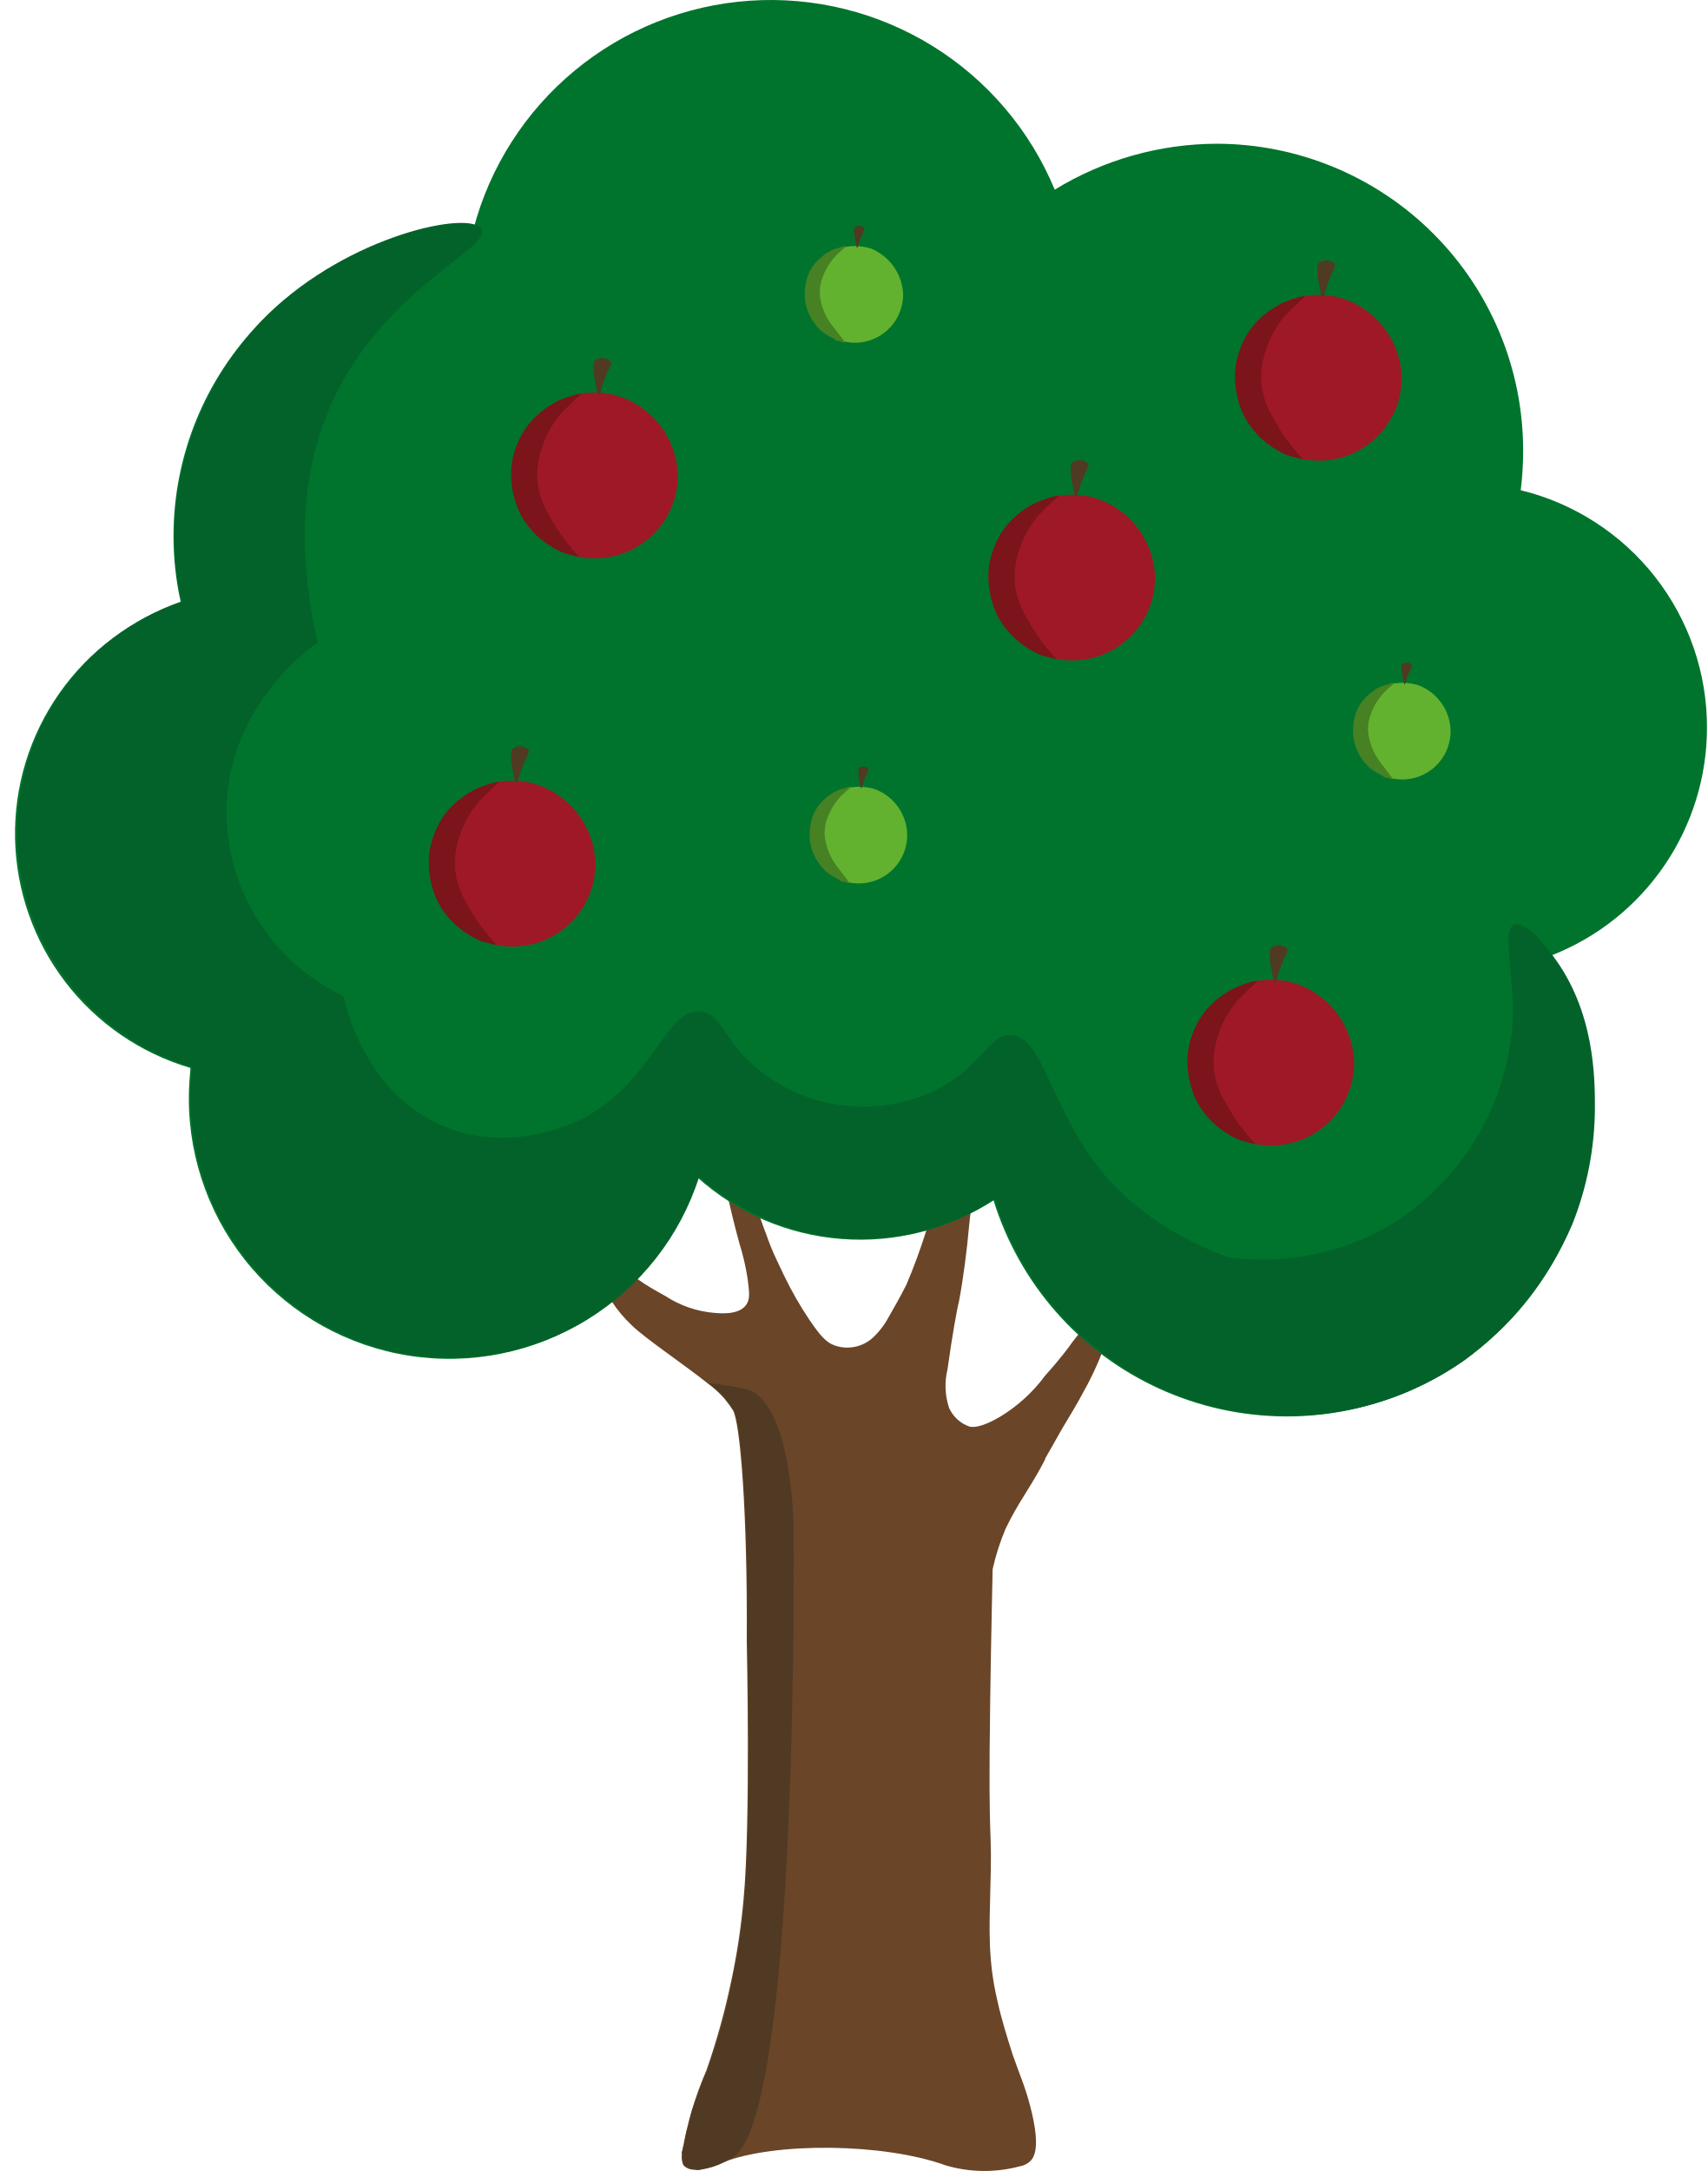
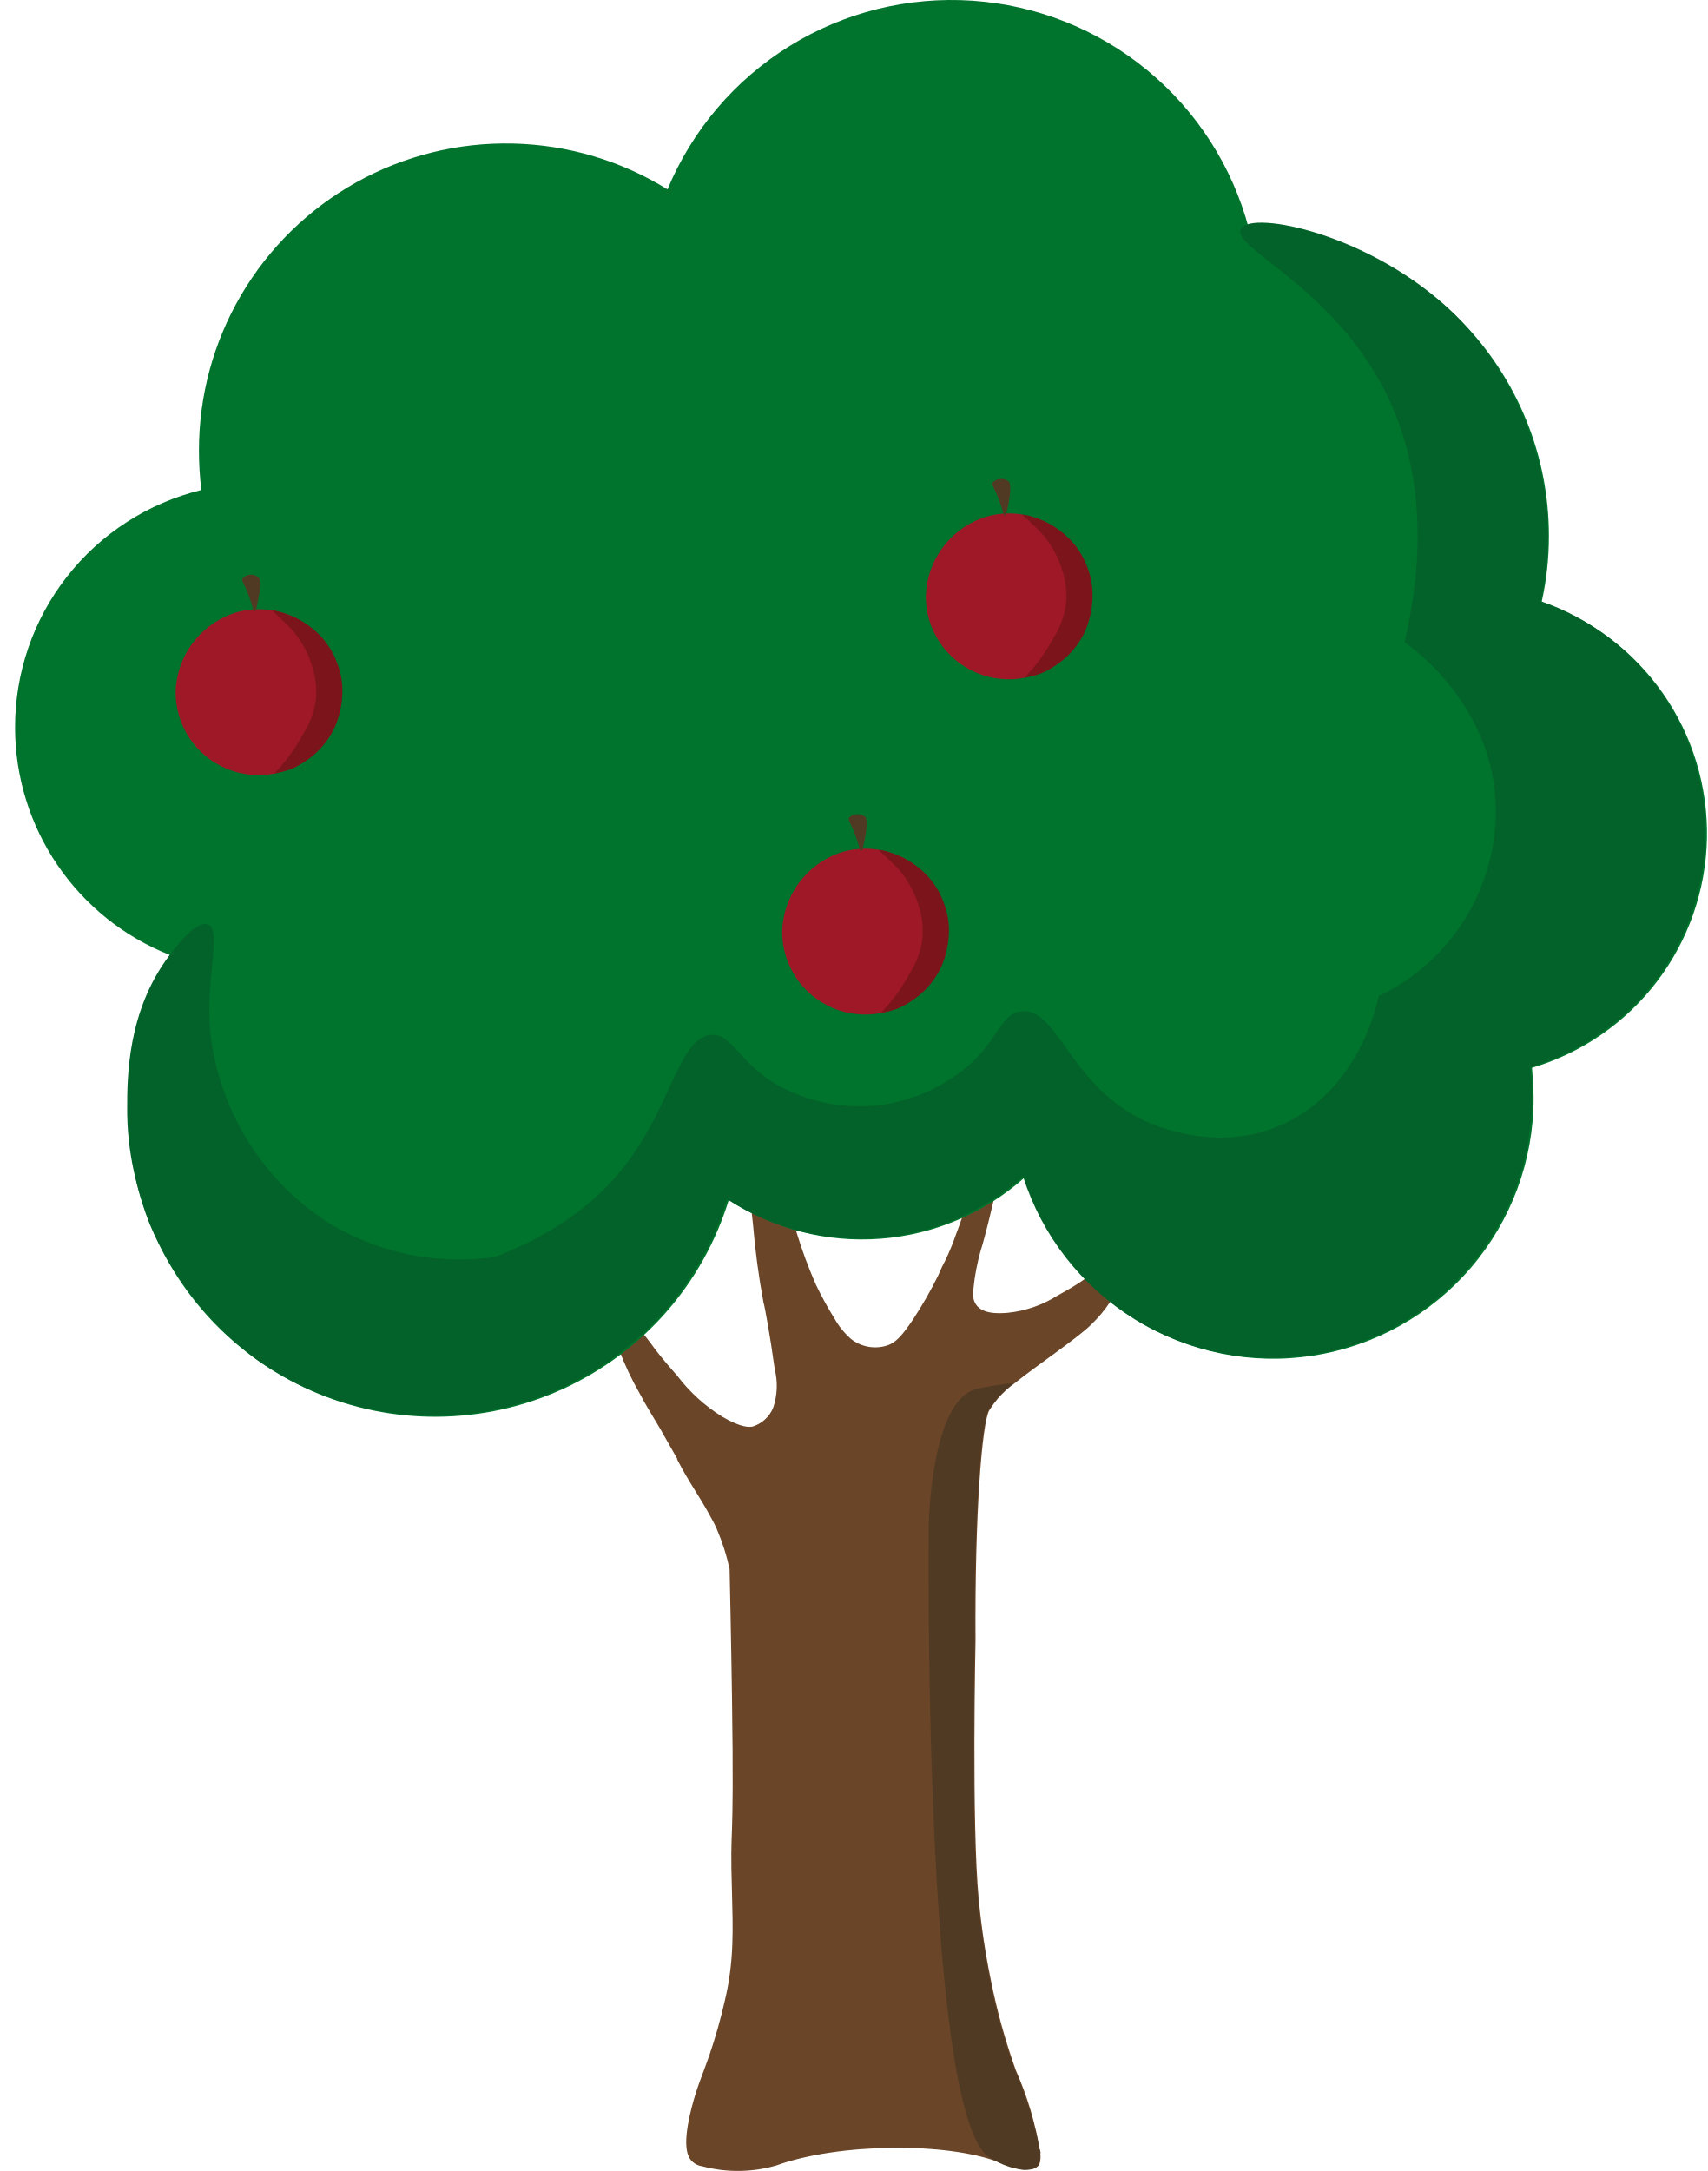
<svg xmlns="http://www.w3.org/2000/svg" width="107" height="136" viewBox="0 0 107 136" fill="none">
-   <path d="M42.742 134.793C43.039 133.038 43.547 131.326 44.257 129.694C44.902 127.846 45.425 125.958 45.823 124.041C46.178 122.375 46.431 120.69 46.581 118.993C47.035 114.248 46.782 102.841 46.782 102.79C46.833 94.865 46.379 89.161 45.924 88.354C45.755 88.089 45.57 87.837 45.368 87.596C45.051 87.239 44.695 86.917 44.307 86.637C42.994 85.577 40.368 83.811 39.559 83.003C38.639 82.132 37.93 81.061 37.489 79.873C36.579 77.552 36.832 74.977 37.084 74.927C37.337 74.876 37.337 77.148 38.852 79.066C39.559 79.974 40.317 80.429 41.681 81.186C42.603 81.79 43.663 82.155 44.762 82.246C45.368 82.296 46.48 82.347 46.833 81.59C46.985 81.287 46.934 80.832 46.833 80.075C46.718 79.34 46.55 78.615 46.328 77.905C46.328 77.905 46.025 76.845 45.621 75.078C45.32 73.634 45.167 72.162 45.166 70.687C45.116 68.163 45.318 65.487 45.57 65.487C45.722 65.487 45.772 66.598 46.227 69.728C46.681 73.059 46.833 73.867 47.136 74.826C47.439 75.785 47.944 77.198 47.995 77.299C48.183 77.849 48.402 78.389 48.651 78.914C48.803 79.217 48.955 79.57 49.106 79.873C49.576 80.853 50.116 81.798 50.722 82.7C51.379 83.659 51.733 84.063 52.238 84.265C52.634 84.415 53.062 84.456 53.48 84.385C53.897 84.314 54.288 84.133 54.612 83.861C55.017 83.5 55.358 83.073 55.622 82.599C56.026 81.892 56.43 81.186 56.784 80.479C57.238 79.419 57.642 78.309 57.996 77.198C58.218 76.522 58.386 75.83 58.501 75.129C58.551 74.725 58.653 74.27 58.804 72.554C59.006 70.283 58.956 69.879 59.158 69.778C59.562 69.627 60.37 70.838 60.774 72.201C60.976 72.908 61.077 73.715 60.723 76.693C60.572 78.359 60.37 79.974 60.067 81.59C59.966 81.943 59.663 83.609 59.36 85.779C59.165 86.58 59.2 87.42 59.461 88.202C59.582 88.471 59.757 88.712 59.974 88.911C60.191 89.111 60.446 89.264 60.723 89.363C60.925 89.414 61.431 89.464 62.643 88.757C63.745 88.092 64.706 87.218 65.471 86.183C66.381 85.174 66.936 84.416 66.936 84.416C67.245 83.974 67.582 83.552 67.946 83.154C68.35 82.751 69.209 81.842 69.512 82.094C69.866 82.397 69.26 84.013 69.108 84.568C68.743 85.526 68.304 86.454 67.795 87.344C67.391 88.101 67.34 88.152 66.532 89.514C66.027 90.423 65.724 90.928 65.471 91.382V91.433C64.663 92.998 64.108 93.654 63.3 95.168L62.996 95.774C62.651 96.589 62.381 97.434 62.188 98.298C62.188 98.298 62.087 102.84 62.037 106.374C61.885 116.722 62.188 113.744 62.037 118.589C61.986 120.76 61.885 122.829 62.491 125.353C62.744 126.514 63.097 127.625 63.451 128.735C63.906 130.048 64.209 130.653 64.562 132.016C65.168 134.389 64.815 134.994 64.663 135.247C64.478 135.489 64.207 135.652 63.906 135.701C62.382 136.114 60.773 136.096 59.259 135.651C55.369 134.237 48.55 134.187 45.318 135.449C44.863 135.651 43.297 136.307 42.792 135.6C42.7 135.341 42.683 135.061 42.742 134.793V134.793Z" fill="#6A4527" />
-   <path d="M106.941 45.599C106.95 42.169 105.804 38.836 103.687 36.135C101.571 33.434 98.607 31.523 95.273 30.709C95.374 29.888 95.424 29.062 95.424 28.235C95.428 23.142 93.409 18.256 89.81 14.65C86.211 11.044 81.327 9.013 76.23 9.004C72.646 9.014 69.134 10.009 66.078 11.881C64.535 8.158 61.862 5.014 58.436 2.89C55.009 0.766 51.002 -0.229 46.98 0.044C42.957 0.318 39.122 1.845 36.015 4.413C32.907 6.98 30.684 10.457 29.66 14.354C24.635 14.473 19.856 16.551 16.345 20.145C12.834 23.739 10.868 28.563 10.87 33.586C10.868 34.978 11.021 36.366 11.325 37.725C8.245 38.772 5.579 40.772 3.713 43.434C1.846 46.097 0.877 49.284 0.944 52.535C1.012 55.785 2.113 58.929 4.088 61.512C6.063 64.095 8.81 65.982 11.931 66.901C11.88 67.507 11.83 68.163 11.83 68.819C11.831 72.71 13.225 76.472 15.758 79.427C18.292 82.381 21.799 84.333 25.646 84.93C29.494 85.527 33.428 84.73 36.739 82.683C40.05 80.635 42.519 77.473 43.702 73.766C46.206 76.007 49.379 77.36 52.73 77.615C56.082 77.871 59.424 77.014 62.239 75.179C63.039 77.767 64.377 80.157 66.166 82.193C67.954 84.228 70.153 85.862 72.618 86.989C75.083 88.116 77.759 88.709 80.469 88.73C83.18 88.751 85.864 88.2 88.347 87.111C90.829 86.023 93.053 84.423 94.873 82.416C96.693 80.409 98.069 78.04 98.909 75.464C99.749 72.888 100.034 70.165 99.747 67.471C99.46 64.778 98.607 62.175 97.243 59.834C100.1 58.705 102.551 56.744 104.28 54.206C106.009 51.668 106.936 48.67 106.941 45.599V45.599Z" fill="#00742C" />
-   <path d="M97.293 59.885C96.838 59.279 95.626 57.663 94.869 57.916C93.959 58.269 95.02 61.247 94.717 64.629C94.455 67.096 93.631 69.471 92.309 71.57C90.987 73.67 89.202 75.44 87.09 76.744C84.028 78.534 80.452 79.245 76.937 78.763C74.26 77.753 71.028 76.037 68.654 72.908C65.775 69.122 65.32 64.932 63.3 64.831C62.037 64.781 61.633 66.497 59.309 67.91C57.507 68.959 55.431 69.443 53.351 69.299C51.271 69.155 49.282 68.39 47.641 67.103C45.318 65.286 45.318 63.569 43.954 63.367C41.681 63.065 40.974 67.759 36.479 70.081C36.075 70.283 32.034 72.302 27.892 70.586C22.79 68.516 21.628 62.863 21.527 62.408C19.425 61.408 17.633 59.856 16.343 57.918C15.053 55.98 14.314 53.729 14.204 51.404C13.9 44.388 19.608 40.451 19.911 40.249C18.85 35.656 18.446 29.952 21.073 24.651C24.407 17.938 30.821 15.515 30.165 14.354C29.508 13.143 21.881 14.707 16.779 19.705C13.088 23.369 10.984 28.336 10.92 33.535C10.919 34.928 11.071 36.316 11.375 37.675C8.31 38.74 5.662 40.749 3.811 43.413C1.961 46.077 1.003 49.259 1.076 52.501C1.149 55.743 2.249 58.879 4.217 61.457C6.186 64.036 8.922 65.924 12.031 66.85C11.981 67.456 11.931 68.112 11.931 68.769C11.932 72.659 13.325 76.422 15.859 79.376C18.393 82.33 21.9 84.282 25.747 84.879C29.595 85.477 33.529 84.68 36.84 82.632C40.151 80.585 42.62 77.422 43.803 73.715C46.306 75.956 49.48 77.309 52.831 77.565C56.183 77.82 59.525 76.964 62.34 75.129C63.229 78.025 64.791 80.669 66.899 82.846C69.007 85.024 71.6 86.672 74.466 87.656C77.333 88.641 80.392 88.934 83.394 88.511C86.395 88.088 89.254 86.962 91.737 85.224C94.713 83.034 97.05 80.089 98.505 76.693C99.426 74.38 99.906 71.915 99.92 69.425C99.92 67.557 99.92 63.367 97.293 59.885Z" fill="#03622A" />
-   <path d="M42.742 134.742C42.742 134.692 42.742 134.692 42.792 134.591C42.785 134.519 42.803 134.448 42.843 134.389C42.893 134.136 42.944 133.833 42.994 133.581C43.085 133.336 43.153 133.082 43.197 132.824C43.294 132.337 43.447 131.863 43.651 131.411C43.954 130.502 44.257 129.795 44.308 129.694C44.983 127.855 45.507 125.965 45.874 124.041C46.229 122.375 46.482 120.69 46.632 118.993C47.086 114.248 46.834 102.84 46.834 102.79C46.884 94.865 46.429 89.161 45.975 88.353C45.806 88.089 45.621 87.837 45.419 87.596C45.102 87.239 44.746 86.917 44.358 86.637H44.308C45.157 86.719 46.001 86.853 46.834 87.041C49.612 87.95 49.713 95.521 49.713 95.622C49.713 95.622 50.117 132.42 45.924 135.146C45.672 135.297 45.369 135.449 45.369 135.449C44.925 135.675 44.447 135.829 43.954 135.903C43.807 135.954 43.647 135.954 43.5 135.903C43.396 135.911 43.292 135.894 43.197 135.853C43.146 135.853 43.146 135.853 43.096 135.802C43.045 135.752 43.045 135.752 42.994 135.752C42.944 135.701 42.893 135.701 42.843 135.6C42.843 135.55 42.843 135.55 42.792 135.499C42.751 135.352 42.734 135.198 42.742 135.045V134.893C42.691 134.893 42.691 134.843 42.742 134.742Z" fill="#503A23" />
-   <path d="M56.835 52.313C56.835 52.912 56.657 53.498 56.324 53.995C55.991 54.494 55.517 54.882 54.964 55.111C54.41 55.34 53.8 55.4 53.212 55.283C52.624 55.166 52.084 54.878 51.661 54.455C51.237 54.031 50.948 53.491 50.831 52.904C50.714 52.316 50.774 51.707 51.004 51.154C51.233 50.6 51.621 50.127 52.12 49.795C52.618 49.462 53.204 49.284 53.804 49.284C54.146 49.285 54.486 49.336 54.814 49.436C55.403 49.655 55.911 50.047 56.272 50.561C56.632 51.075 56.829 51.685 56.835 52.313V52.313Z" fill="#62B22F" />
-   <path d="M53.198 55.342L53.046 55.291C52.996 55.291 52.945 55.241 52.895 55.241C52.828 55.242 52.762 55.23 52.701 55.204C52.64 55.178 52.585 55.139 52.541 55.089C52.254 54.951 51.983 54.782 51.733 54.584C51.442 54.309 51.203 53.984 51.026 53.625C50.819 53.201 50.715 52.734 50.722 52.263C50.723 51.92 50.774 51.58 50.874 51.253C51.028 50.783 51.307 50.364 51.682 50.041C51.936 49.81 52.226 49.623 52.541 49.486C52.693 49.436 52.895 49.385 53.046 49.335C53.124 49.294 53.211 49.276 53.299 49.284C53.349 49.335 52.895 49.587 52.49 50.092C52.205 50.437 51.983 50.83 51.834 51.253C51.681 51.655 51.629 52.088 51.682 52.515C51.757 52.975 51.911 53.419 52.137 53.827C52.642 54.635 53.248 55.241 53.198 55.342Z" fill="#468123" />
-   <path d="M53.803 48.123C53.846 48.085 53.895 48.056 53.949 48.038C54.003 48.02 54.06 48.013 54.117 48.018C54.174 48.022 54.229 48.039 54.28 48.066C54.33 48.092 54.374 48.129 54.41 48.174C54.46 48.275 54.309 48.426 54.157 48.83C54.005 49.234 54.005 49.385 53.955 49.385C53.904 49.385 53.854 49.032 53.803 48.729C53.762 48.529 53.762 48.323 53.803 48.123V48.123Z" fill="#503A23" />
-   <path d="M56.582 18.443C56.582 19.042 56.404 19.627 56.072 20.125C55.739 20.623 55.265 21.012 54.711 21.241C54.157 21.47 53.548 21.53 52.96 21.413C52.372 21.296 51.832 21.008 51.408 20.584C50.984 20.161 50.696 19.621 50.579 19.034C50.462 18.446 50.522 17.837 50.751 17.284C50.98 16.73 51.369 16.257 51.867 15.925C52.366 15.592 52.952 15.414 53.551 15.414C53.894 15.415 54.234 15.466 54.562 15.566C55.139 15.802 55.636 16.198 55.994 16.708C56.352 17.218 56.556 17.82 56.582 18.443Z" fill="#62B22F" />
-   <path d="M52.895 21.471L52.743 21.421C52.693 21.421 52.642 21.37 52.592 21.37C52.526 21.372 52.459 21.36 52.398 21.334C52.337 21.308 52.283 21.268 52.238 21.219C51.951 21.081 51.68 20.912 51.43 20.714C51.139 20.439 50.9 20.114 50.723 19.755C50.516 19.331 50.412 18.864 50.42 18.392C50.42 18.05 50.472 17.71 50.571 17.383C50.725 16.913 51.004 16.494 51.38 16.171C51.633 15.94 51.923 15.753 52.238 15.616C52.39 15.566 52.592 15.515 52.743 15.465C52.821 15.424 52.909 15.406 52.996 15.414C53.047 15.465 52.592 15.717 52.188 16.222C51.902 16.567 51.68 16.96 51.531 17.383C51.379 17.785 51.327 18.218 51.38 18.645C51.455 19.105 51.608 19.549 51.834 19.957C52.339 20.765 52.996 21.37 52.895 21.471Z" fill="#468123" />
-   <path d="M53.551 14.253C53.593 14.215 53.643 14.186 53.697 14.168C53.751 14.15 53.808 14.143 53.865 14.147C53.922 14.152 53.977 14.168 54.027 14.195C54.077 14.222 54.122 14.259 54.157 14.304C54.208 14.405 54.056 14.556 53.904 14.96C53.753 15.364 53.753 15.515 53.702 15.515C53.652 15.515 53.601 15.162 53.551 14.859C53.45 14.354 53.5 14.253 53.551 14.253Z" fill="#503A23" />
-   <path d="M90.879 45.801C90.879 46.4 90.701 46.986 90.368 47.484C90.035 47.982 89.561 48.37 89.008 48.599C88.454 48.829 87.844 48.889 87.256 48.772C86.668 48.655 86.128 48.367 85.704 47.943C85.281 47.519 84.992 46.98 84.875 46.392C84.758 45.805 84.818 45.196 85.047 44.642C85.277 44.089 85.665 43.616 86.164 43.283C86.662 42.95 87.248 42.773 87.848 42.773C88.19 42.773 88.531 42.825 88.858 42.924C89.445 43.146 89.951 43.539 90.312 44.052C90.672 44.565 90.87 45.175 90.879 45.801V45.801Z" fill="#62B22F" />
-   <path d="M87.242 48.83L87.09 48.78C87.04 48.78 86.989 48.729 86.939 48.729C86.872 48.731 86.806 48.718 86.745 48.692C86.684 48.666 86.629 48.627 86.585 48.578C86.298 48.439 86.027 48.27 85.777 48.073C85.486 47.798 85.246 47.473 85.07 47.114C84.863 46.69 84.759 46.223 84.766 45.751C84.767 45.409 84.818 45.069 84.918 44.741C85.071 44.271 85.351 43.852 85.726 43.53C85.98 43.299 86.27 43.111 86.585 42.975C86.737 42.924 86.939 42.874 87.09 42.823C87.168 42.782 87.255 42.765 87.343 42.773C87.393 42.823 86.939 43.076 86.534 43.581C86.249 43.926 86.027 44.319 85.878 44.741C85.725 45.144 85.673 45.577 85.726 46.003C85.801 46.464 85.955 46.908 86.181 47.316C86.686 48.123 87.292 48.729 87.242 48.83Z" fill="#468123" />
-   <path d="M87.848 41.612C87.89 41.574 87.94 41.545 87.994 41.526C88.048 41.508 88.105 41.501 88.162 41.506C88.219 41.511 88.274 41.527 88.324 41.554C88.374 41.581 88.418 41.618 88.454 41.662C88.504 41.763 88.353 41.915 88.201 42.318C88.05 42.722 88.05 42.874 87.999 42.874C87.949 42.874 87.898 42.52 87.848 42.218C87.747 41.713 87.797 41.612 87.848 41.612Z" fill="#503A23" />
-   <path d="M84.838 66.569C84.838 67.597 84.534 68.601 83.962 69.455C83.391 70.31 82.579 70.976 81.629 71.369C80.679 71.762 79.634 71.865 78.626 71.664C77.617 71.464 76.691 70.969 75.964 70.243C75.237 69.516 74.742 68.59 74.541 67.583C74.341 66.575 74.444 65.53 74.837 64.581C75.231 63.632 75.897 62.82 76.752 62.25C77.607 61.679 78.612 61.374 79.64 61.374V61.374C80.219 61.375 80.795 61.476 81.34 61.674C82.345 62.048 83.215 62.714 83.838 63.587C84.462 64.459 84.81 65.498 84.838 66.569Z" fill="#9F1827" />
-   <path d="M78.665 71.673C78.554 71.651 78.463 71.631 78.399 71.615C78.328 71.598 78.312 71.593 78.172 71.559L77.974 71.508C77.913 71.493 77.829 71.47 77.733 71.436C77.733 71.436 77.589 71.386 77.441 71.32C76.952 71.084 76.498 70.781 76.091 70.421C75.592 69.97 75.185 69.427 74.891 68.823C74.567 68.1 74.397 67.317 74.391 66.525C74.384 65.945 74.486 65.369 74.691 64.826C74.957 64.039 75.422 63.334 76.041 62.778C76.472 62.388 76.961 62.068 77.491 61.829C77.769 61.715 78.053 61.615 78.341 61.53C78.412 61.509 78.492 61.491 78.573 61.475C78.654 61.458 78.739 61.446 78.814 61.438C78.71 61.532 78.561 61.67 78.378 61.842C78.069 62.134 77.637 62.54 77.441 62.778C76.954 63.371 76.581 64.048 76.341 64.776C76.097 65.465 75.996 66.195 76.041 66.924C76.13 67.725 76.404 68.495 76.841 69.172C77.328 70.088 77.943 70.929 78.665 71.673V71.673Z" fill="#7B141B" />
-   <path d="M79.64 59.376C79.784 59.261 79.965 59.203 80.15 59.212C80.334 59.221 80.508 59.298 80.64 59.427C80.741 59.629 80.488 59.826 80.24 60.576C79.99 61.225 79.99 61.525 79.89 61.525C79.79 61.525 79.688 60.925 79.59 60.376C79.49 59.576 79.59 59.426 79.64 59.376Z" fill="#503A23" />
-   <path d="M72.369 36.182C72.369 37.209 72.064 38.214 71.493 39.068C70.922 39.922 70.11 40.588 69.16 40.982C68.21 41.375 67.165 41.478 66.156 41.277C65.148 41.077 64.222 40.582 63.495 39.855C62.768 39.129 62.273 38.203 62.072 37.195C61.871 36.188 61.974 35.143 62.368 34.194C62.761 33.245 63.428 32.433 64.282 31.862C65.137 31.291 66.142 30.987 67.171 30.987V30.987C67.75 30.987 68.325 31.089 68.87 31.287C69.876 31.661 70.746 32.327 71.369 33.199C71.993 34.072 72.341 35.11 72.369 36.182Z" fill="#9F1827" />
-   <path d="M66.197 41.286C66.085 41.264 65.995 41.243 65.93 41.228C65.866 41.213 65.844 41.206 65.704 41.172L65.506 41.121C65.444 41.105 65.361 41.082 65.264 41.049C65.264 41.049 65.12 40.998 64.972 40.933C64.483 40.697 64.029 40.394 63.623 40.034C63.124 39.583 62.716 39.04 62.423 38.435C62.098 37.712 61.928 36.93 61.923 36.138C61.915 35.557 62.017 34.981 62.223 34.439C62.489 33.652 62.954 32.947 63.572 32.391C64.003 32.001 64.492 31.68 65.022 31.442C65.3 31.328 65.584 31.228 65.872 31.142C65.944 31.122 66.021 31.103 66.104 31.087C66.188 31.071 66.27 31.059 66.345 31.05C66.244 31.144 66.093 31.283 65.91 31.454C65.601 31.747 65.168 32.152 64.972 32.391C64.485 32.983 64.112 33.661 63.873 34.389C63.629 35.078 63.527 35.808 63.572 36.537C63.661 37.338 63.935 38.108 64.372 38.785C64.86 39.7 65.474 40.542 66.197 41.286V41.286Z" fill="#7B141B" />
-   <path d="M67.17 28.989C67.314 28.874 67.496 28.815 67.68 28.825C67.864 28.834 68.038 28.91 68.17 29.039C68.271 29.241 68.019 29.439 67.77 30.188C67.518 30.837 67.518 31.137 67.42 31.137C67.323 31.137 67.218 30.538 67.12 29.988C67.02 29.189 67.12 29.039 67.17 28.989Z" fill="#503A23" />
-   <path d="M37.308 54.104C37.308 55.132 37.003 56.136 36.432 56.99C35.861 57.845 35.049 58.511 34.099 58.904C33.149 59.297 32.104 59.4 31.095 59.2C30.087 58.999 29.161 58.504 28.434 57.778C27.707 57.051 27.212 56.126 27.011 55.118C26.81 54.11 26.913 53.066 27.307 52.116C27.7 51.167 28.366 50.356 29.221 49.785C30.076 49.214 31.081 48.909 32.109 48.909V48.909C32.689 48.91 33.264 49.011 33.809 49.209C34.814 49.583 35.684 50.249 36.308 51.122C36.931 51.994 37.28 53.033 37.308 54.104V54.104Z" fill="#9F1827" />
-   <path d="M31.135 59.209C31.023 59.186 30.933 59.166 30.869 59.151C30.797 59.133 30.782 59.128 30.642 59.094C30.502 59.06 30.5 59.06 30.443 59.044C30.386 59.027 30.299 59.005 30.202 58.972C30.202 58.972 30.058 58.921 29.91 58.855C29.421 58.619 28.967 58.317 28.561 57.956C28.061 57.505 27.654 56.963 27.361 56.358C27.036 55.635 26.866 54.852 26.861 54.06C26.853 53.48 26.955 52.904 27.161 52.361C27.427 51.574 27.892 50.869 28.511 50.314C28.941 49.923 29.43 49.603 29.96 49.365C30.238 49.25 30.522 49.15 30.81 49.065C30.881 49.045 30.962 49.026 31.042 49.01C31.123 48.993 31.208 48.981 31.283 48.973C31.18 49.067 31.028 49.206 30.847 49.377C30.539 49.67 30.106 50.075 29.91 50.314C29.423 50.906 29.05 51.584 28.81 52.312C28.567 53.001 28.465 53.731 28.511 54.46C28.599 55.261 28.873 56.031 29.31 56.708C29.798 57.623 30.412 58.465 31.135 59.209V59.209Z" fill="#7B141B" />
-   <path d="M32.109 46.912C32.253 46.797 32.435 46.738 32.619 46.748C32.803 46.757 32.977 46.833 33.109 46.962C33.21 47.164 32.958 47.362 32.709 48.111C32.459 48.761 32.459 49.06 32.359 49.06C32.259 49.06 32.157 48.461 32.059 47.911C31.959 47.114 32.059 46.962 32.109 46.912Z" fill="#503A23" />
-   <path d="M42.467 29.784C42.467 30.811 42.162 31.815 41.591 32.67C41.02 33.524 40.208 34.19 39.258 34.583C38.308 34.976 37.263 35.079 36.254 34.879C35.246 34.678 34.319 34.184 33.592 33.457C32.865 32.73 32.37 31.805 32.17 30.797C31.969 29.789 32.072 28.745 32.465 27.795C32.859 26.846 33.525 26.035 34.38 25.464C35.235 24.893 36.24 24.588 37.268 24.588V24.588C37.848 24.589 38.423 24.69 38.968 24.888C39.973 25.262 40.843 25.928 41.467 26.801C42.09 27.673 42.439 28.712 42.467 29.784V29.784Z" fill="#9F1827" />
-   <path d="M36.294 34.888C36.182 34.865 36.092 34.845 36.028 34.83C35.963 34.815 35.941 34.807 35.801 34.773C35.661 34.739 35.66 34.739 35.603 34.723C35.546 34.706 35.458 34.684 35.361 34.651C35.361 34.651 35.218 34.6 35.069 34.534C34.58 34.298 34.126 33.996 33.72 33.636C33.221 33.185 32.813 32.643 32.52 32.038C32.196 31.315 32.025 30.532 32.02 29.74C32.013 29.16 32.114 28.584 32.32 28.041C32.587 27.254 33.051 26.549 33.67 25.994C34.1 25.603 34.59 25.283 35.12 25.044C35.398 24.93 35.681 24.83 35.969 24.745C36.041 24.725 36.121 24.706 36.202 24.69C36.282 24.674 36.368 24.662 36.443 24.653C36.342 24.747 36.19 24.886 36.007 25.057C35.698 25.35 35.266 25.755 35.069 25.994C34.583 26.587 34.21 27.264 33.97 27.992C33.726 28.681 33.624 29.411 33.67 30.14C33.759 30.941 34.032 31.711 34.469 32.388C34.957 33.303 35.572 34.144 36.294 34.888V34.888Z" fill="#7B141B" />
-   <path d="M37.269 22.59C37.413 22.476 37.594 22.418 37.778 22.427C37.962 22.436 38.137 22.512 38.269 22.641C38.37 22.843 38.117 23.04 37.869 23.79C37.616 24.439 37.616 24.739 37.519 24.739C37.421 24.739 37.316 24.14 37.218 23.59C37.118 22.79 37.218 22.64 37.269 22.59Z" fill="#503A23" />
-   <path d="M87.818 23.667C87.818 24.694 87.513 25.699 86.942 26.553C86.371 27.407 85.559 28.073 84.609 28.466C83.659 28.86 82.614 28.962 81.606 28.762C80.597 28.561 79.671 28.067 78.944 27.34C78.217 26.614 77.722 25.688 77.521 24.68C77.321 23.672 77.424 22.628 77.817 21.679C78.21 20.729 78.877 19.918 79.732 19.347C80.587 18.776 81.592 18.472 82.62 18.472V18.472C83.2 18.472 83.775 18.574 84.32 18.771C85.325 19.146 86.195 19.812 86.818 20.684C87.442 21.556 87.79 22.595 87.818 23.667Z" fill="#9F1827" />
-   <path d="M81.645 28.771C81.534 28.749 81.444 28.728 81.379 28.713C81.308 28.696 81.292 28.691 81.153 28.656C81.013 28.622 81.011 28.622 80.954 28.606C80.897 28.59 80.809 28.567 80.713 28.534C80.713 28.534 80.569 28.484 80.421 28.418C79.932 28.181 79.478 27.879 79.071 27.519C78.572 27.068 78.165 26.525 77.871 25.92C77.547 25.197 77.377 24.415 77.371 23.622C77.364 23.042 77.466 22.466 77.671 21.924C77.938 21.136 78.403 20.431 79.021 19.876C79.452 19.485 79.941 19.165 80.471 18.927C80.749 18.812 81.032 18.712 81.321 18.627C81.392 18.607 81.472 18.589 81.553 18.572C81.634 18.555 81.719 18.544 81.794 18.536C81.691 18.629 81.539 18.768 81.358 18.939C81.049 19.232 80.617 19.638 80.421 19.876C79.934 20.469 79.561 21.146 79.321 21.874C79.078 22.563 78.976 23.294 79.021 24.023C79.11 24.823 79.384 25.593 79.821 26.27C80.308 27.185 80.923 28.027 81.645 28.771V28.771Z" fill="#7B141B" />
-   <path d="M82.62 16.474C82.764 16.359 82.945 16.301 83.129 16.31C83.314 16.319 83.488 16.396 83.62 16.525C83.721 16.727 83.468 16.924 83.22 17.674C82.97 18.323 82.97 18.623 82.87 18.623C82.77 18.623 82.668 18.023 82.57 17.474C82.47 16.674 82.57 16.525 82.62 16.474Z" fill="#503A23" />
+   <path d="M65.159 134.793C64.875 133.036 64.366 131.322 63.643 129.694C62.983 127.851 62.459 125.961 62.077 124.04C61.734 122.372 61.481 120.687 61.319 118.992C60.864 114.246 61.117 102.837 61.117 102.786C61.066 94.86 61.521 89.156 61.976 88.348C62.144 88.084 62.33 87.831 62.532 87.591C62.847 87.231 63.203 86.91 63.593 86.631C64.906 85.571 67.533 83.804 68.342 82.996C69.261 82.124 69.969 81.053 70.413 79.867C71.322 77.544 71.07 74.97 70.817 74.919C70.565 74.869 70.565 77.14 69.049 79.059C68.342 79.968 67.584 80.422 66.22 81.179C65.288 81.765 64.233 82.127 63.138 82.239C62.532 82.29 61.42 82.34 61.066 81.583C60.915 81.28 60.965 80.826 61.066 80.069C61.178 79.333 61.346 78.607 61.572 77.898C61.572 77.898 61.875 76.838 62.279 75.07C62.592 73.628 62.745 72.155 62.734 70.678C62.784 68.154 62.582 65.478 62.33 65.478C62.178 65.478 62.127 66.589 61.673 69.719C61.218 73.051 61.066 73.859 60.763 74.818C60.46 75.777 59.955 77.191 59.904 77.292C59.716 77.842 59.497 78.382 59.248 78.907C59.078 79.218 58.926 79.538 58.793 79.867C58.315 80.842 57.775 81.787 57.176 82.694C56.519 83.653 56.166 84.057 55.66 84.259C55.264 84.402 54.836 84.439 54.42 84.369C54.004 84.298 53.613 84.121 53.286 83.855C52.882 83.493 52.54 83.066 52.276 82.593C51.849 81.908 51.461 81.2 51.114 80.472C50.643 79.404 50.238 78.308 49.901 77.191C49.685 76.513 49.517 75.822 49.396 75.121C49.345 74.717 49.244 74.263 49.093 72.546C48.891 70.275 48.941 69.871 48.739 69.77C48.335 69.618 47.526 70.83 47.122 72.193C46.92 72.9 46.819 73.707 47.173 76.686C47.309 78.328 47.528 79.963 47.83 81.583C47.931 81.936 48.234 83.602 48.537 85.773C48.737 86.574 48.702 87.415 48.436 88.196C48.321 88.469 48.149 88.715 47.931 88.915C47.713 89.115 47.455 89.266 47.173 89.358C46.971 89.408 46.465 89.459 45.253 88.752C44.16 88.074 43.201 87.201 42.424 86.177C41.514 85.167 40.959 84.41 40.959 84.41C40.647 83.97 40.309 83.549 39.948 83.148C39.544 82.744 38.685 81.835 38.382 82.088C38.028 82.391 38.635 84.006 38.786 84.562C39.149 85.521 39.588 86.449 40.1 87.338C40.504 88.096 40.554 88.146 41.363 89.509C41.868 90.418 42.171 90.923 42.424 91.377V91.427C43.232 92.992 43.788 93.649 44.596 95.163C44.707 95.36 44.808 95.562 44.899 95.769C45.249 96.583 45.52 97.428 45.708 98.293C45.708 98.293 45.809 102.837 45.859 106.371C46.011 116.72 45.708 113.741 45.859 118.588C45.91 120.759 46.011 122.829 45.404 125.353C45.144 126.496 44.824 127.625 44.445 128.735C43.99 130.048 43.687 130.654 43.333 132.017C42.727 134.39 43.081 134.995 43.232 135.248C43.321 135.371 43.434 135.474 43.565 135.552C43.695 135.63 43.839 135.681 43.99 135.702C45.515 136.109 47.122 136.091 48.638 135.652C52.528 134.238 59.349 134.188 62.582 135.45C63.037 135.652 64.603 136.308 65.108 135.601C65.197 135.341 65.214 135.062 65.159 134.793Z" fill="#6A4527" />
+   <path d="M0.945 45.588C0.935 42.157 2.081 38.822 4.198 36.12C6.315 33.419 9.28 31.508 12.616 30.695C12.513 29.874 12.463 29.048 12.464 28.221C12.461 24.796 13.374 21.433 15.108 18.479C16.843 15.525 19.335 13.088 22.329 11.42C25.322 9.752 28.707 8.913 32.134 8.992C35.56 9.07 38.904 10.062 41.818 11.864C43.365 8.146 46.04 5.005 49.466 2.885C52.893 0.765 56.898 -0.229 60.919 0.044C64.94 0.317 68.774 1.843 71.882 4.407C74.99 6.971 77.215 10.444 78.244 14.338C83.27 14.457 88.05 16.535 91.562 20.13C95.074 23.724 97.04 28.549 97.038 33.572C97.04 34.965 96.887 36.353 96.584 37.712C99.657 38.766 102.317 40.769 104.178 43.431C106.039 46.093 107.005 49.277 106.938 52.523C106.87 55.77 105.772 58.911 103.802 61.493C101.832 64.076 99.092 65.966 95.978 66.892C96.028 67.498 96.079 68.154 96.079 68.811C96.077 72.702 94.683 76.465 92.149 79.419C89.615 82.374 86.107 84.326 82.259 84.924C78.41 85.521 74.475 84.724 71.164 82.676C67.852 80.629 65.382 77.466 64.199 73.758C61.692 75.995 58.519 77.345 55.168 77.6C51.817 77.856 48.475 77.002 45.657 75.171C44.86 77.764 43.523 80.158 41.735 82.198C39.946 84.237 37.745 85.875 35.278 87.005C32.811 88.134 30.133 88.73 27.419 88.752C24.705 88.774 22.017 88.222 19.532 87.132C17.047 86.043 14.82 84.441 12.998 82.431C11.177 80.421 9.801 78.048 8.962 75.469C8.123 72.89 7.839 70.163 8.129 67.467C8.419 64.77 9.277 62.166 10.646 59.824C7.787 58.696 5.335 56.735 3.605 54.196C1.875 51.658 0.949 48.659 0.945 45.588Z" fill="#00742C" />
+   <path d="M10.595 59.875C11.05 59.269 12.262 57.653 13.02 57.906C13.929 58.259 12.868 61.238 13.172 64.62C13.436 67.087 14.261 69.461 15.583 71.56C16.905 73.66 18.69 75.43 20.8 76.737C23.863 78.529 27.439 79.24 30.955 78.756C33.633 77.746 36.866 76.03 39.241 72.9C42.121 69.113 42.575 64.923 44.596 64.822C45.859 64.772 46.264 66.488 48.588 67.902C50.486 68.988 52.673 69.464 54.852 69.265C56.819 69.05 58.69 68.299 60.258 67.094C62.582 65.277 62.582 63.56 63.946 63.358C66.22 63.055 66.927 67.75 71.424 70.073C71.828 70.275 75.87 72.294 80.012 70.577C85.115 68.508 86.277 62.853 86.378 62.399C88.479 61.396 90.27 59.843 91.559 57.905C92.849 55.968 93.59 53.718 93.704 51.393C94.007 44.376 88.298 40.438 87.995 40.236C89.056 35.642 89.46 29.938 86.833 24.637C83.498 17.922 77.082 15.499 77.739 14.338C78.396 13.126 86.025 14.691 91.127 19.689C94.82 23.354 96.925 28.322 96.988 33.522C96.977 34.914 96.824 36.301 96.533 37.662C99.599 38.727 102.248 40.736 104.099 43.401C105.951 46.065 106.908 49.248 106.835 52.491C106.762 55.733 105.662 58.87 103.693 61.448C101.724 64.027 98.987 65.915 95.876 66.842C95.927 67.447 95.977 68.104 95.977 68.76C95.976 72.651 94.582 76.414 92.048 79.369C89.514 82.324 86.006 84.276 82.157 84.873C78.309 85.471 74.374 84.673 71.062 82.626C67.751 80.578 65.281 77.415 64.098 73.707C61.591 75.944 58.417 77.294 55.066 77.55C51.715 77.805 48.374 76.952 45.556 75.121C44.667 78.017 43.104 80.662 40.996 82.84C38.888 85.017 36.294 86.666 33.427 87.65C30.56 88.635 27.5 88.928 24.498 88.505C21.495 88.082 18.636 86.956 16.152 85.218C13.167 83.036 10.828 80.088 9.382 76.686C8.952 75.589 8.614 74.457 8.372 73.304C8.096 72.026 7.96 70.723 7.968 69.416C7.968 67.548 7.968 63.358 10.595 59.875Z" fill="#03622A" />
+   <path d="M65.159 134.743C65.159 134.692 65.159 134.692 65.108 134.591C65.106 134.521 65.089 134.452 65.058 134.389C65.028 134.117 64.977 133.847 64.906 133.582C64.823 133.334 64.756 133.081 64.704 132.824C64.583 132.344 64.431 131.872 64.249 131.411C63.946 130.502 63.643 129.795 63.593 129.694C62.912 127.857 62.388 125.966 62.026 124.04C61.684 122.372 61.431 120.687 61.269 118.992C60.814 114.246 61.067 102.837 61.067 102.786C61.016 94.86 61.471 89.156 61.925 88.348C62.094 88.083 62.279 87.83 62.481 87.591C62.797 87.231 63.153 86.91 63.542 86.631H63.593C62.743 86.713 61.899 86.848 61.067 87.035C58.288 87.944 58.187 95.517 58.187 95.618C58.187 95.618 57.783 132.421 61.976 135.147C62.229 135.298 62.532 135.45 62.532 135.45C62.976 135.675 63.454 135.829 63.946 135.904C64.096 135.934 64.251 135.934 64.401 135.904C64.504 135.902 64.606 135.885 64.704 135.853C64.743 135.848 64.778 135.83 64.805 135.803C64.833 135.776 64.868 135.758 64.906 135.753C64.957 135.702 65.007 135.702 65.058 135.601C65.061 135.562 65.079 135.526 65.108 135.5C65.153 135.353 65.17 135.199 65.159 135.046V134.894C65.209 134.894 65.209 134.844 65.159 134.743Z" fill="#503A23" />
+   <path d="M49 58.359C49 59.387 49.305 60.392 49.876 61.246C50.448 62.1 51.26 62.766 52.21 63.16C53.16 63.553 54.205 63.656 55.214 63.455C56.223 63.255 57.149 62.76 57.876 62.033C58.604 61.307 59.099 60.381 59.3 59.373C59.5 58.365 59.397 57.32 59.004 56.371C58.61 55.422 57.944 54.61 57.089 54.039C56.233 53.468 55.228 53.163 54.2 53.163C53.62 53.164 53.045 53.265 52.5 53.463C51.494 53.838 50.624 54.504 50 55.376C49.377 56.249 49.028 57.288 49 58.359Z" fill="#9F1827" />
+   <path d="M55.174 63.464C55.286 63.442 55.376 63.421 55.441 63.406C55.512 63.389 55.527 63.384 55.668 63.349L55.866 63.299C55.927 63.283 56.011 63.26 56.108 63.227C56.108 63.227 56.251 63.176 56.399 63.11C56.889 62.874 57.343 62.572 57.749 62.211C58.248 61.76 58.656 61.217 58.949 60.612C59.273 59.889 59.444 59.107 59.449 58.314C59.457 57.734 59.355 57.158 59.149 56.616C58.882 55.829 58.417 55.125 57.799 54.569C57.368 54.179 56.879 53.859 56.349 53.62C56.071 53.506 55.788 53.406 55.499 53.321C55.428 53.301 55.348 53.282 55.267 53.266C55.186 53.25 55.101 53.238 55.026 53.229C55.127 53.323 55.281 53.462 55.462 53.633C55.771 53.926 56.203 54.331 56.399 54.569C56.886 55.162 57.259 55.84 57.499 56.568C57.743 57.257 57.845 57.987 57.799 58.716C57.71 59.517 57.437 60.287 56.999 60.964C56.512 61.879 55.897 62.721 55.174 63.464Z" fill="#7B141B" />
+   <path d="M54.2 51.165C54.056 51.05 53.874 50.992 53.69 51.001C53.506 51.01 53.331 51.087 53.2 51.216C53.099 51.415 53.351 51.615 53.599 52.365C53.849 53.014 53.849 53.314 53.95 53.314C54.05 53.314 54.152 52.714 54.25 52.165C54.35 51.365 54.25 51.215 54.2 51.165Z" fill="#503A23" />
+   <path d="M11 43.359C11 44.387 11.305 45.392 11.876 46.246C12.448 47.1 13.26 47.766 14.21 48.16C15.16 48.553 16.205 48.656 17.214 48.455C18.223 48.255 19.149 47.76 19.876 47.033C20.604 46.307 21.099 45.381 21.299 44.373C21.5 43.365 21.397 42.32 21.004 41.371C20.61 40.422 19.944 39.61 19.088 39.039C18.233 38.468 17.228 38.163 16.2 38.163C15.62 38.164 15.045 38.265 14.5 38.463C13.494 38.838 12.624 39.504 12 40.376C11.377 41.249 11.028 42.288 11 43.359Z" fill="#9F1827" />
+   <path d="M17.174 48.464C17.286 48.442 17.376 48.421 17.441 48.406C17.512 48.389 17.527 48.384 17.668 48.349L17.866 48.299C17.927 48.283 18.011 48.26 18.108 48.227C18.108 48.227 18.251 48.176 18.399 48.11C18.889 47.874 19.343 47.572 19.749 47.211C20.248 46.76 20.656 46.217 20.949 45.612C21.273 44.889 21.444 44.107 21.449 43.314C21.457 42.734 21.355 42.158 21.149 41.616C20.882 40.829 20.417 40.125 19.799 39.569C19.369 39.179 18.879 38.859 18.349 38.62C18.071 38.506 17.788 38.406 17.5 38.321C17.428 38.301 17.348 38.282 17.267 38.266C17.186 38.25 17.101 38.238 17.026 38.229C17.127 38.323 17.281 38.462 17.462 38.633C17.771 38.926 18.203 39.331 18.399 39.569C18.886 40.162 19.259 40.84 19.499 41.568C19.743 42.257 19.845 42.987 19.799 43.716C19.71 44.517 19.437 45.287 19 45.964C18.512 46.879 17.897 47.721 17.174 48.464Z" fill="#7B141B" />
+   <path d="M16.2 36.165C16.056 36.05 15.874 35.992 15.69 36.001C15.506 36.01 15.332 36.087 15.2 36.216C15.099 36.415 15.351 36.615 15.6 37.365C15.85 38.014 15.85 38.314 15.95 38.314C16.05 38.314 16.152 37.714 16.25 37.165C16.35 36.365 16.25 36.215 16.2 36.165Z" fill="#503A23" />
+   <path d="M58 37.359C58 38.387 58.305 39.392 58.876 40.246C59.448 41.1 60.26 41.766 61.21 42.16C62.16 42.553 63.205 42.656 64.214 42.455C65.223 42.255 66.149 41.76 66.876 41.033C67.604 40.307 68.099 39.381 68.299 38.373C68.5 37.365 68.397 36.32 68.004 35.371C67.61 34.422 66.944 33.61 66.088 33.039C65.233 32.468 64.228 32.163 63.2 32.163C62.62 32.164 62.045 32.265 61.5 32.463C60.494 32.838 59.624 33.504 59 34.376C58.377 35.249 58.028 36.288 58 37.359Z" fill="#9F1827" />
+   <path d="M64.174 42.464C64.286 42.442 64.376 42.421 64.441 42.406C64.512 42.389 64.527 42.384 64.668 42.349L64.866 42.299C64.927 42.283 65.011 42.26 65.108 42.227C65.108 42.227 65.251 42.176 65.399 42.11C65.889 41.874 66.343 41.572 66.749 41.211C67.248 40.76 67.656 40.217 67.949 39.612C68.273 38.889 68.444 38.107 68.449 37.314C68.457 36.734 68.355 36.158 68.149 35.616C67.882 34.829 67.417 34.125 66.799 33.569C66.368 33.179 65.879 32.859 65.349 32.62C65.071 32.506 64.787 32.406 64.499 32.321C64.428 32.301 64.348 32.282 64.267 32.266C64.186 32.25 64.101 32.238 64.026 32.229C64.127 32.323 64.281 32.462 64.462 32.633C64.771 32.926 65.203 33.331 65.399 33.569C65.886 34.162 66.259 34.84 66.499 35.568C66.743 36.257 66.845 36.987 66.799 37.716C66.71 38.517 66.437 39.287 65.999 39.964C65.512 40.879 64.897 41.721 64.174 42.464Z" fill="#7B141B" />
+   <path d="M63.2 30.165C63.056 30.05 62.874 29.992 62.69 30.001C62.506 30.01 62.331 30.087 62.2 30.216C62.099 30.415 62.351 30.615 62.599 31.365C62.849 32.014 62.849 32.314 62.95 32.314C63.05 32.314 63.152 31.714 63.25 31.165C63.35 30.365 63.25 30.215 63.2 30.165Z" fill="#503A23" />
</svg>
